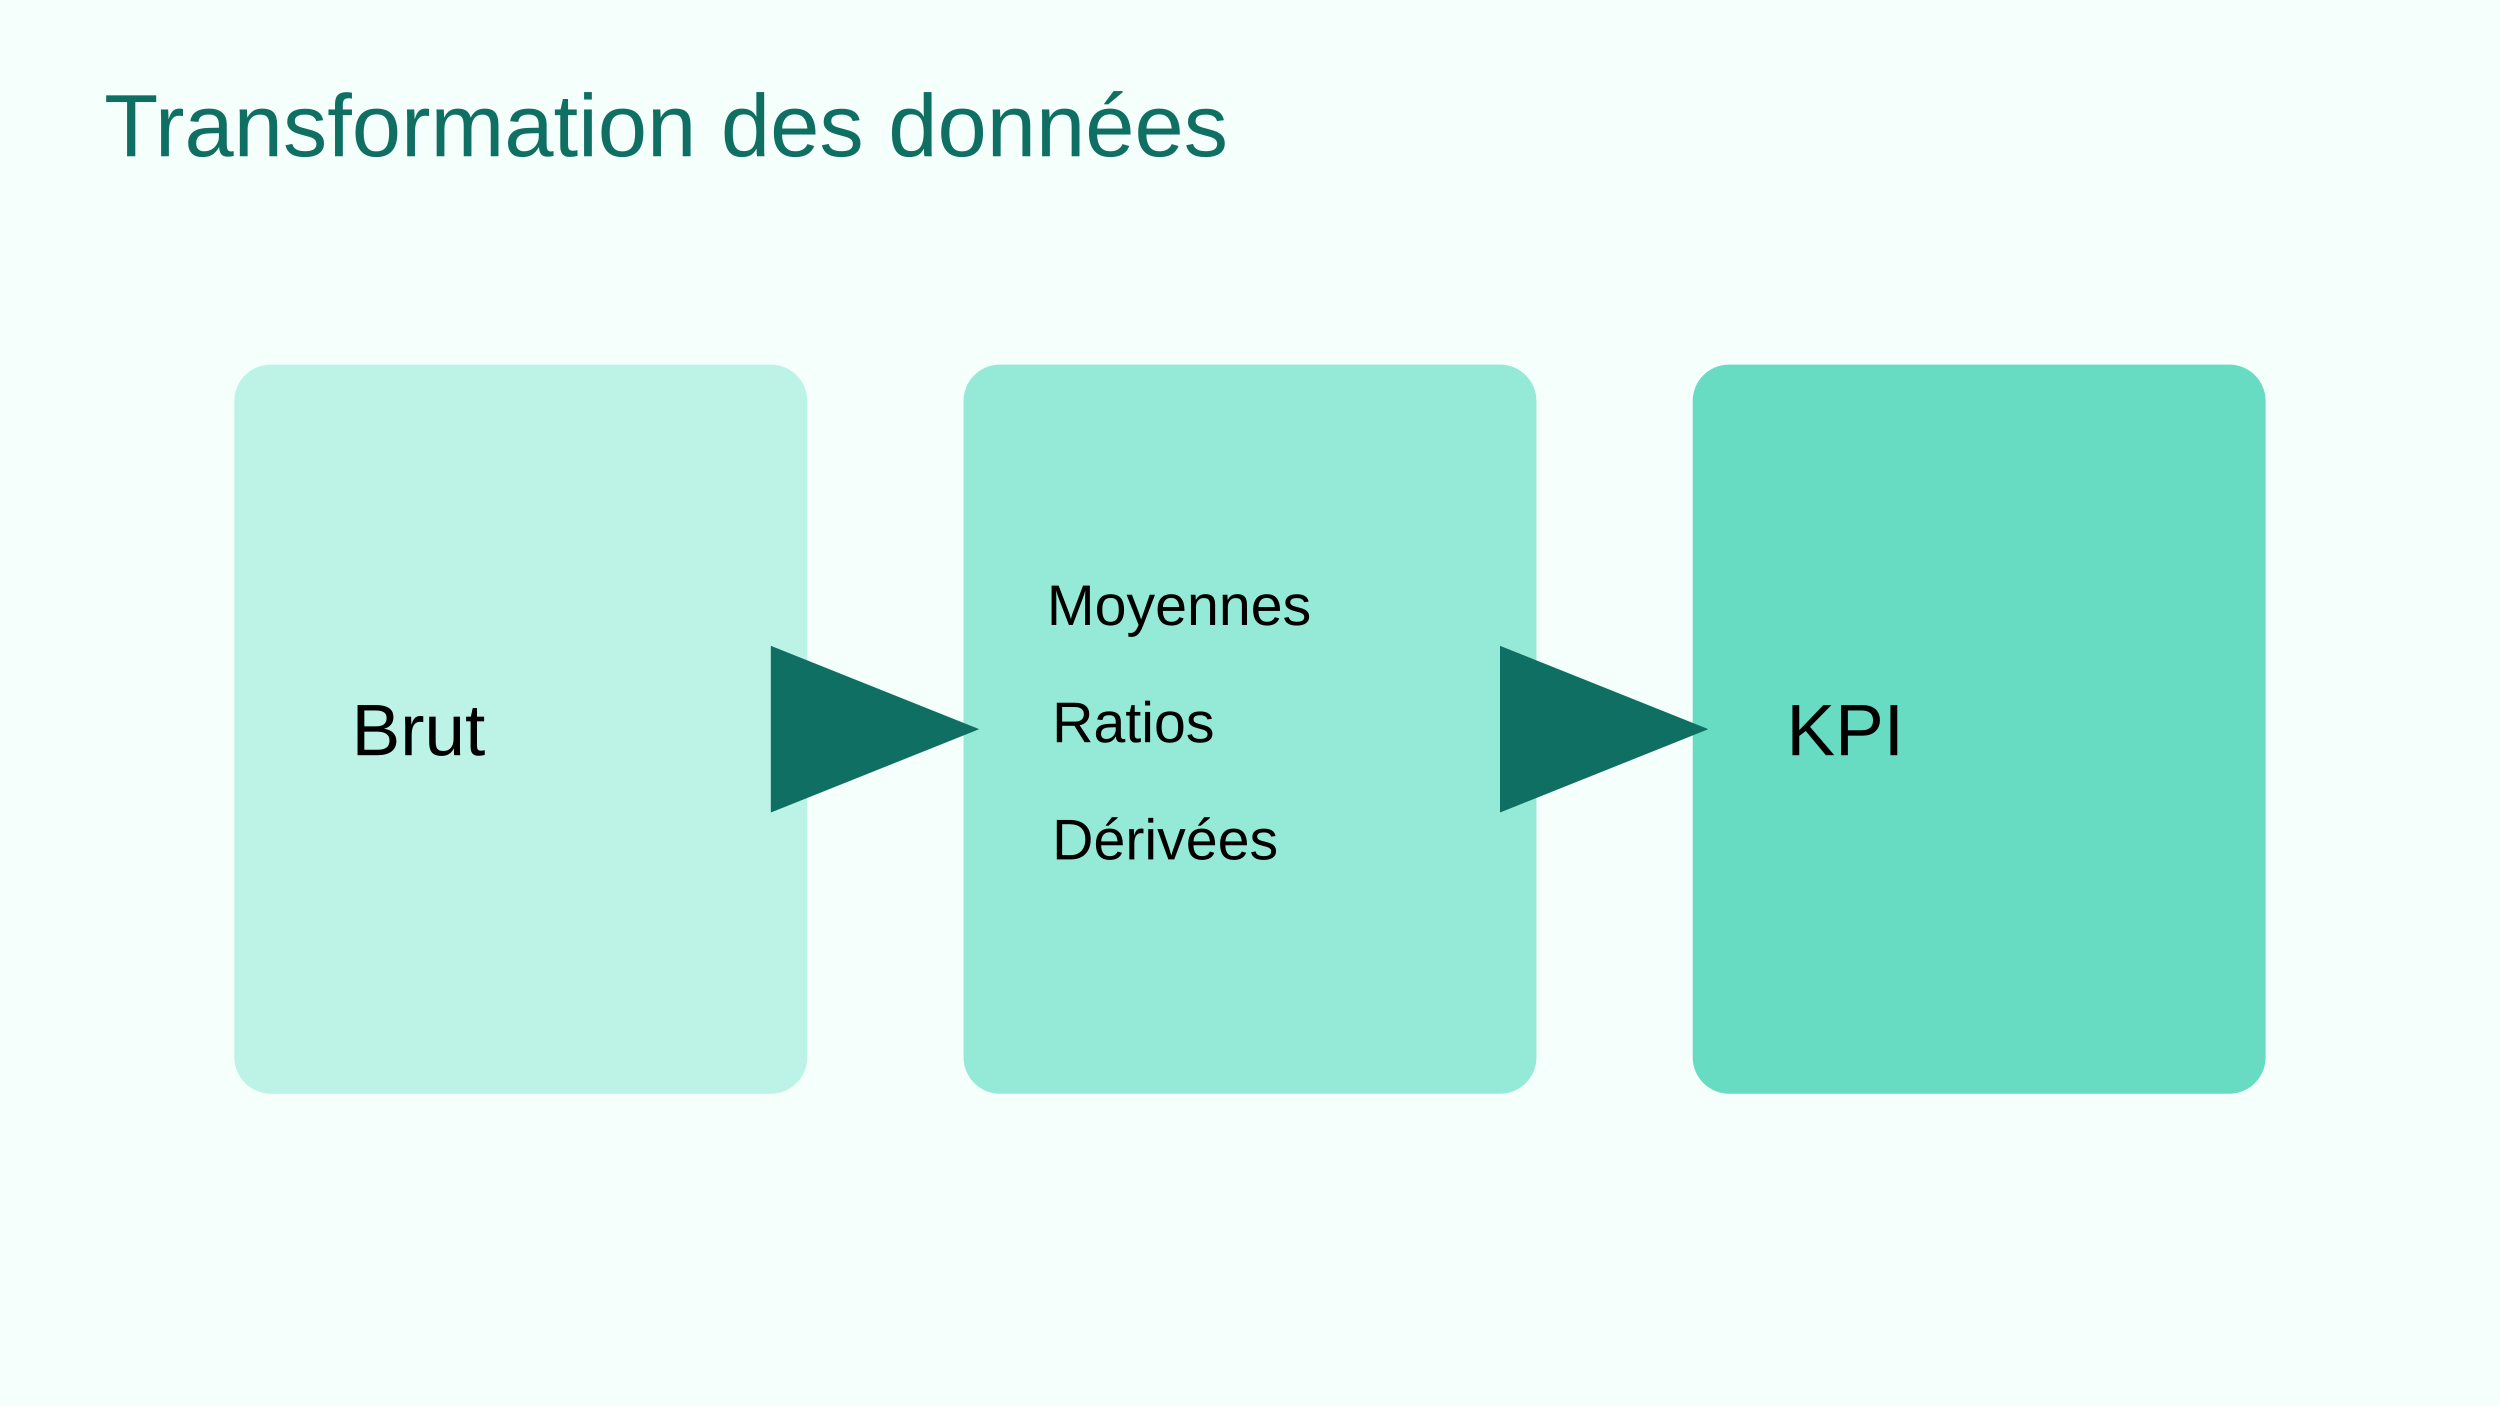
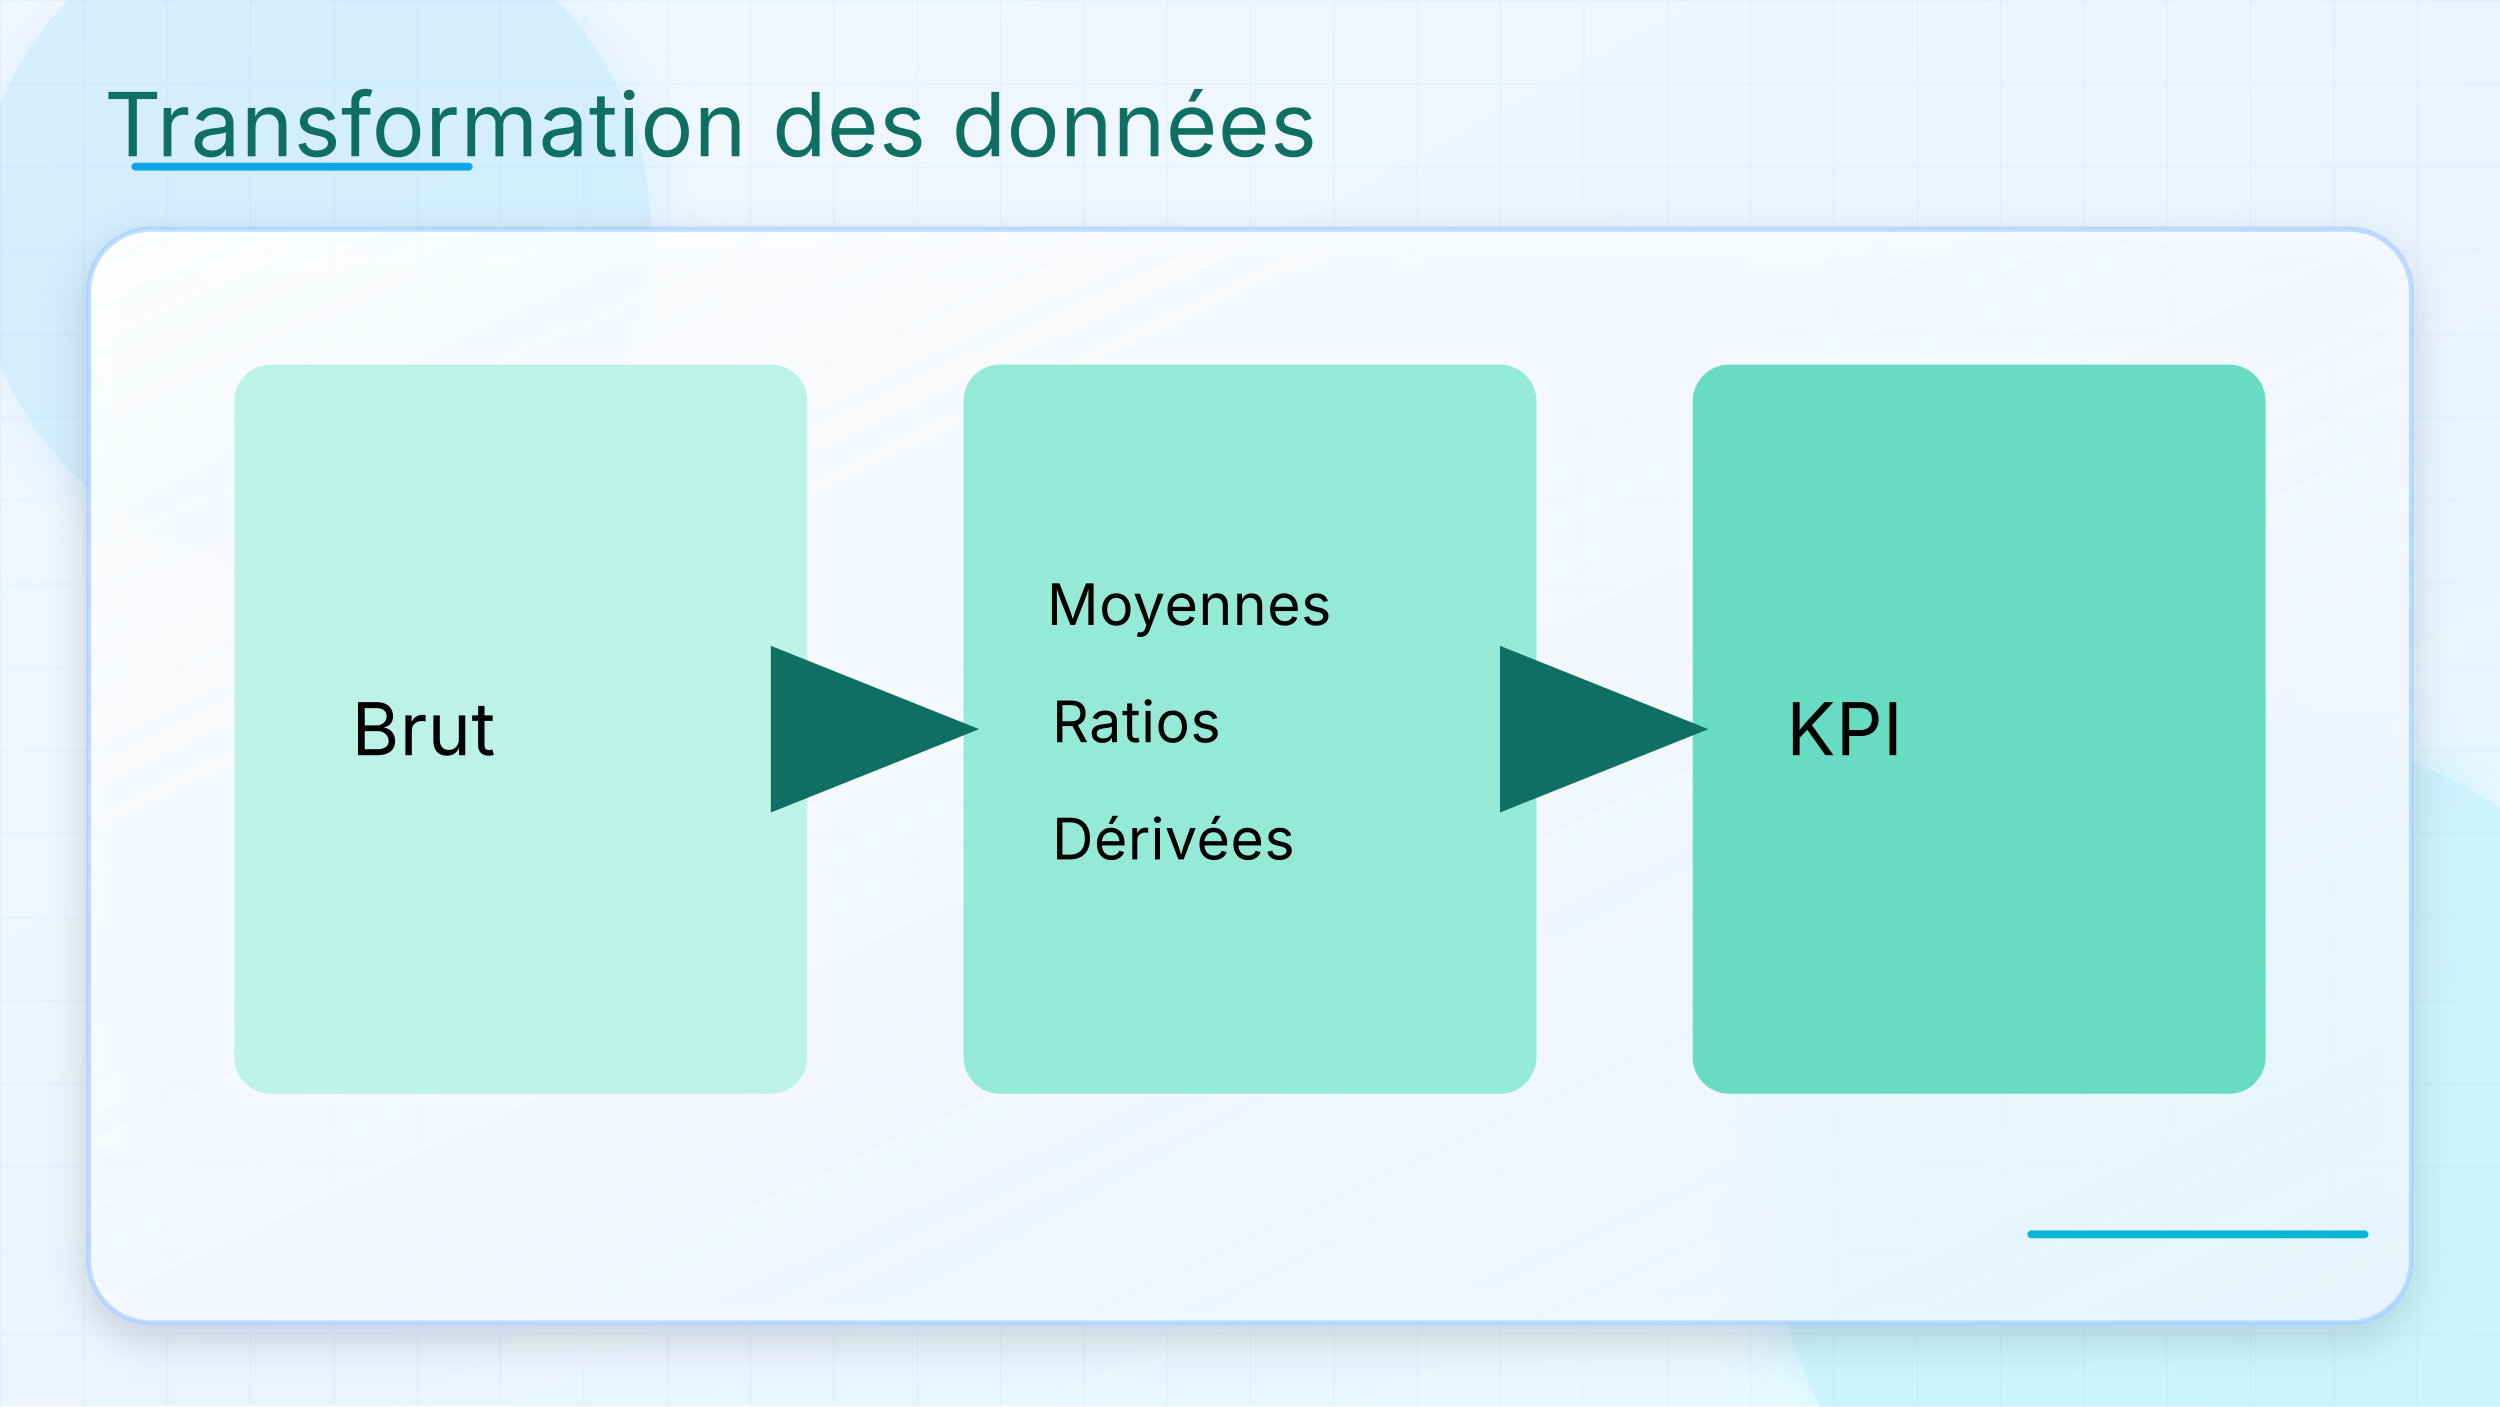
<svg xmlns="http://www.w3.org/2000/svg" width="960" height="540" viewBox="0 0 960 540">
-   <rect width="960" height="540" fill="#f5fffb" />
-   <text x="40" y="60" font-size="34" font-family="Arial" fill="#0f6f63">Transformation des données</text>
+   <style>text{letter-spacing:.2px} line,polyline,path{stroke-linecap:round;stroke-linejoin:round}</style>
+   <defs>
+     <linearGradient id="fx-bg-gradient" x1="0" y1="0" x2="1" y2="1">
+       <stop offset="0%" stop-color="#f3f8ff" />
+       <stop offset="55%" stop-color="#eaf4ff" />
+       <stop offset="100%" stop-color="#e6fbff" />
+     </linearGradient>
+     <linearGradient id="fx-panel-gradient" x1="0" y1="0" x2="1" y2="1">
+       <stop offset="0%" stop-color="#ffffff" stop-opacity="0.92" />
+       <stop offset="100%" stop-color="#eff8ff" stop-opacity="0.76" />
+     </linearGradient>
+     <pattern id="fx-grid" width="32" height="32" patternUnits="userSpaceOnUse">
+       <path d="M32 0H0V32" fill="none" stroke="#3b82f6" stroke-opacity="0.12" stroke-width="1" />
+     </pattern>
+     <filter id="fx-shadow" x="-20%" y="-20%" width="140%" height="140%">
+       <feDropShadow dx="0" dy="6" stdDeviation="8" flood-color="#0f172a" flood-opacity="0.18" />
+     </filter>
+     <filter id="fx-glow" x="-50%" y="-50%" width="200%" height="200%">
+       <feGaussianBlur stdDeviation="14" result="blur" />
+       <feMerge>
+         <feMergeNode in="blur" />
+         <feMergeNode in="SourceGraphic" />
+       </feMerge>
+     </filter>
+   </defs>
+   <rect class="fx-bg" width="960" height="540" fill="url(#fx-bg-gradient)" />
+   <circle cx="120" cy="90" r="130" fill="#38bdf8" opacity="0.16" filter="url(#fx-glow)" />
+   <circle cx="860" cy="460" r="180" fill="#22d3ee" opacity="0.14" filter="url(#fx-glow)" />
+   <rect class="fx-overlay" width="960" height="540" fill="url(#fx-grid)" opacity="0.42" />
+   <rect class="fx-panel" x="34" y="88" width="892" height="420" rx="24" fill="url(#fx-panel-gradient)" stroke="#93c5fd" stroke-opacity="0.55" stroke-width="2" filter="url(#fx-shadow)" />
+   <path d="M52 64H180" stroke="#0ea5e9" stroke-width="3" stroke-linecap="round" />
+   <path d="M780 474H908" stroke="#06b6d4" stroke-width="3" stroke-linecap="round" />
+   <text x="40" y="60" font-size="34" font-family="Segoe UI, Inter, Arial, sans-serif" fill="#0f6f63">Transformation des données</text>
  <rect x="90" y="140" width="220" height="280" rx="14" fill="#bdf3e6" />
-   <text x="135" y="290" font-size="28" font-family="Arial">Brut</text>
+   <text x="135" y="290" font-size="28" font-family="Segoe UI, Inter, Arial, sans-serif">Brut</text>
  <rect x="370" y="140" width="220" height="280" rx="14" fill="#95ead7" />
-   <text x="402" y="240" font-size="22" font-family="Arial">Moyennes</text>
-   <text x="404" y="285" font-size="22" font-family="Arial">Ratios</text>
-   <text x="404" y="330" font-size="22" font-family="Arial">Dérivées</text>
+   <text x="402" y="240" font-size="22" font-family="Segoe UI, Inter, Arial, sans-serif">Moyennes</text>
+   <text x="404" y="285" font-size="22" font-family="Segoe UI, Inter, Arial, sans-serif">Ratios</text>
+   <text x="404" y="330" font-size="22" font-family="Segoe UI, Inter, Arial, sans-serif">Dérivées</text>
  <rect x="650" y="140" width="220" height="280" rx="14" fill="#67dcc3" />
-   <text x="686" y="290" font-size="28" font-family="Arial">KPI</text>
+   <text x="686" y="290" font-size="28" font-family="Segoe UI, Inter, Arial, sans-serif">KPI</text>
  <path d="M320 280 L360 280" stroke="#0f6f63" stroke-width="8" marker-end="url(#c)" />
  <path d="M600 280 L640 280" stroke="#0f6f63" stroke-width="8" marker-end="url(#c)" />
  <defs>
    <marker id="c" markerWidth="12" markerHeight="12" refX="8" refY="4" orient="auto">
      <path d="M0,0 L0,8 L10,4 z" fill="#0f6f63" />
    </marker>
  </defs>
</svg>
